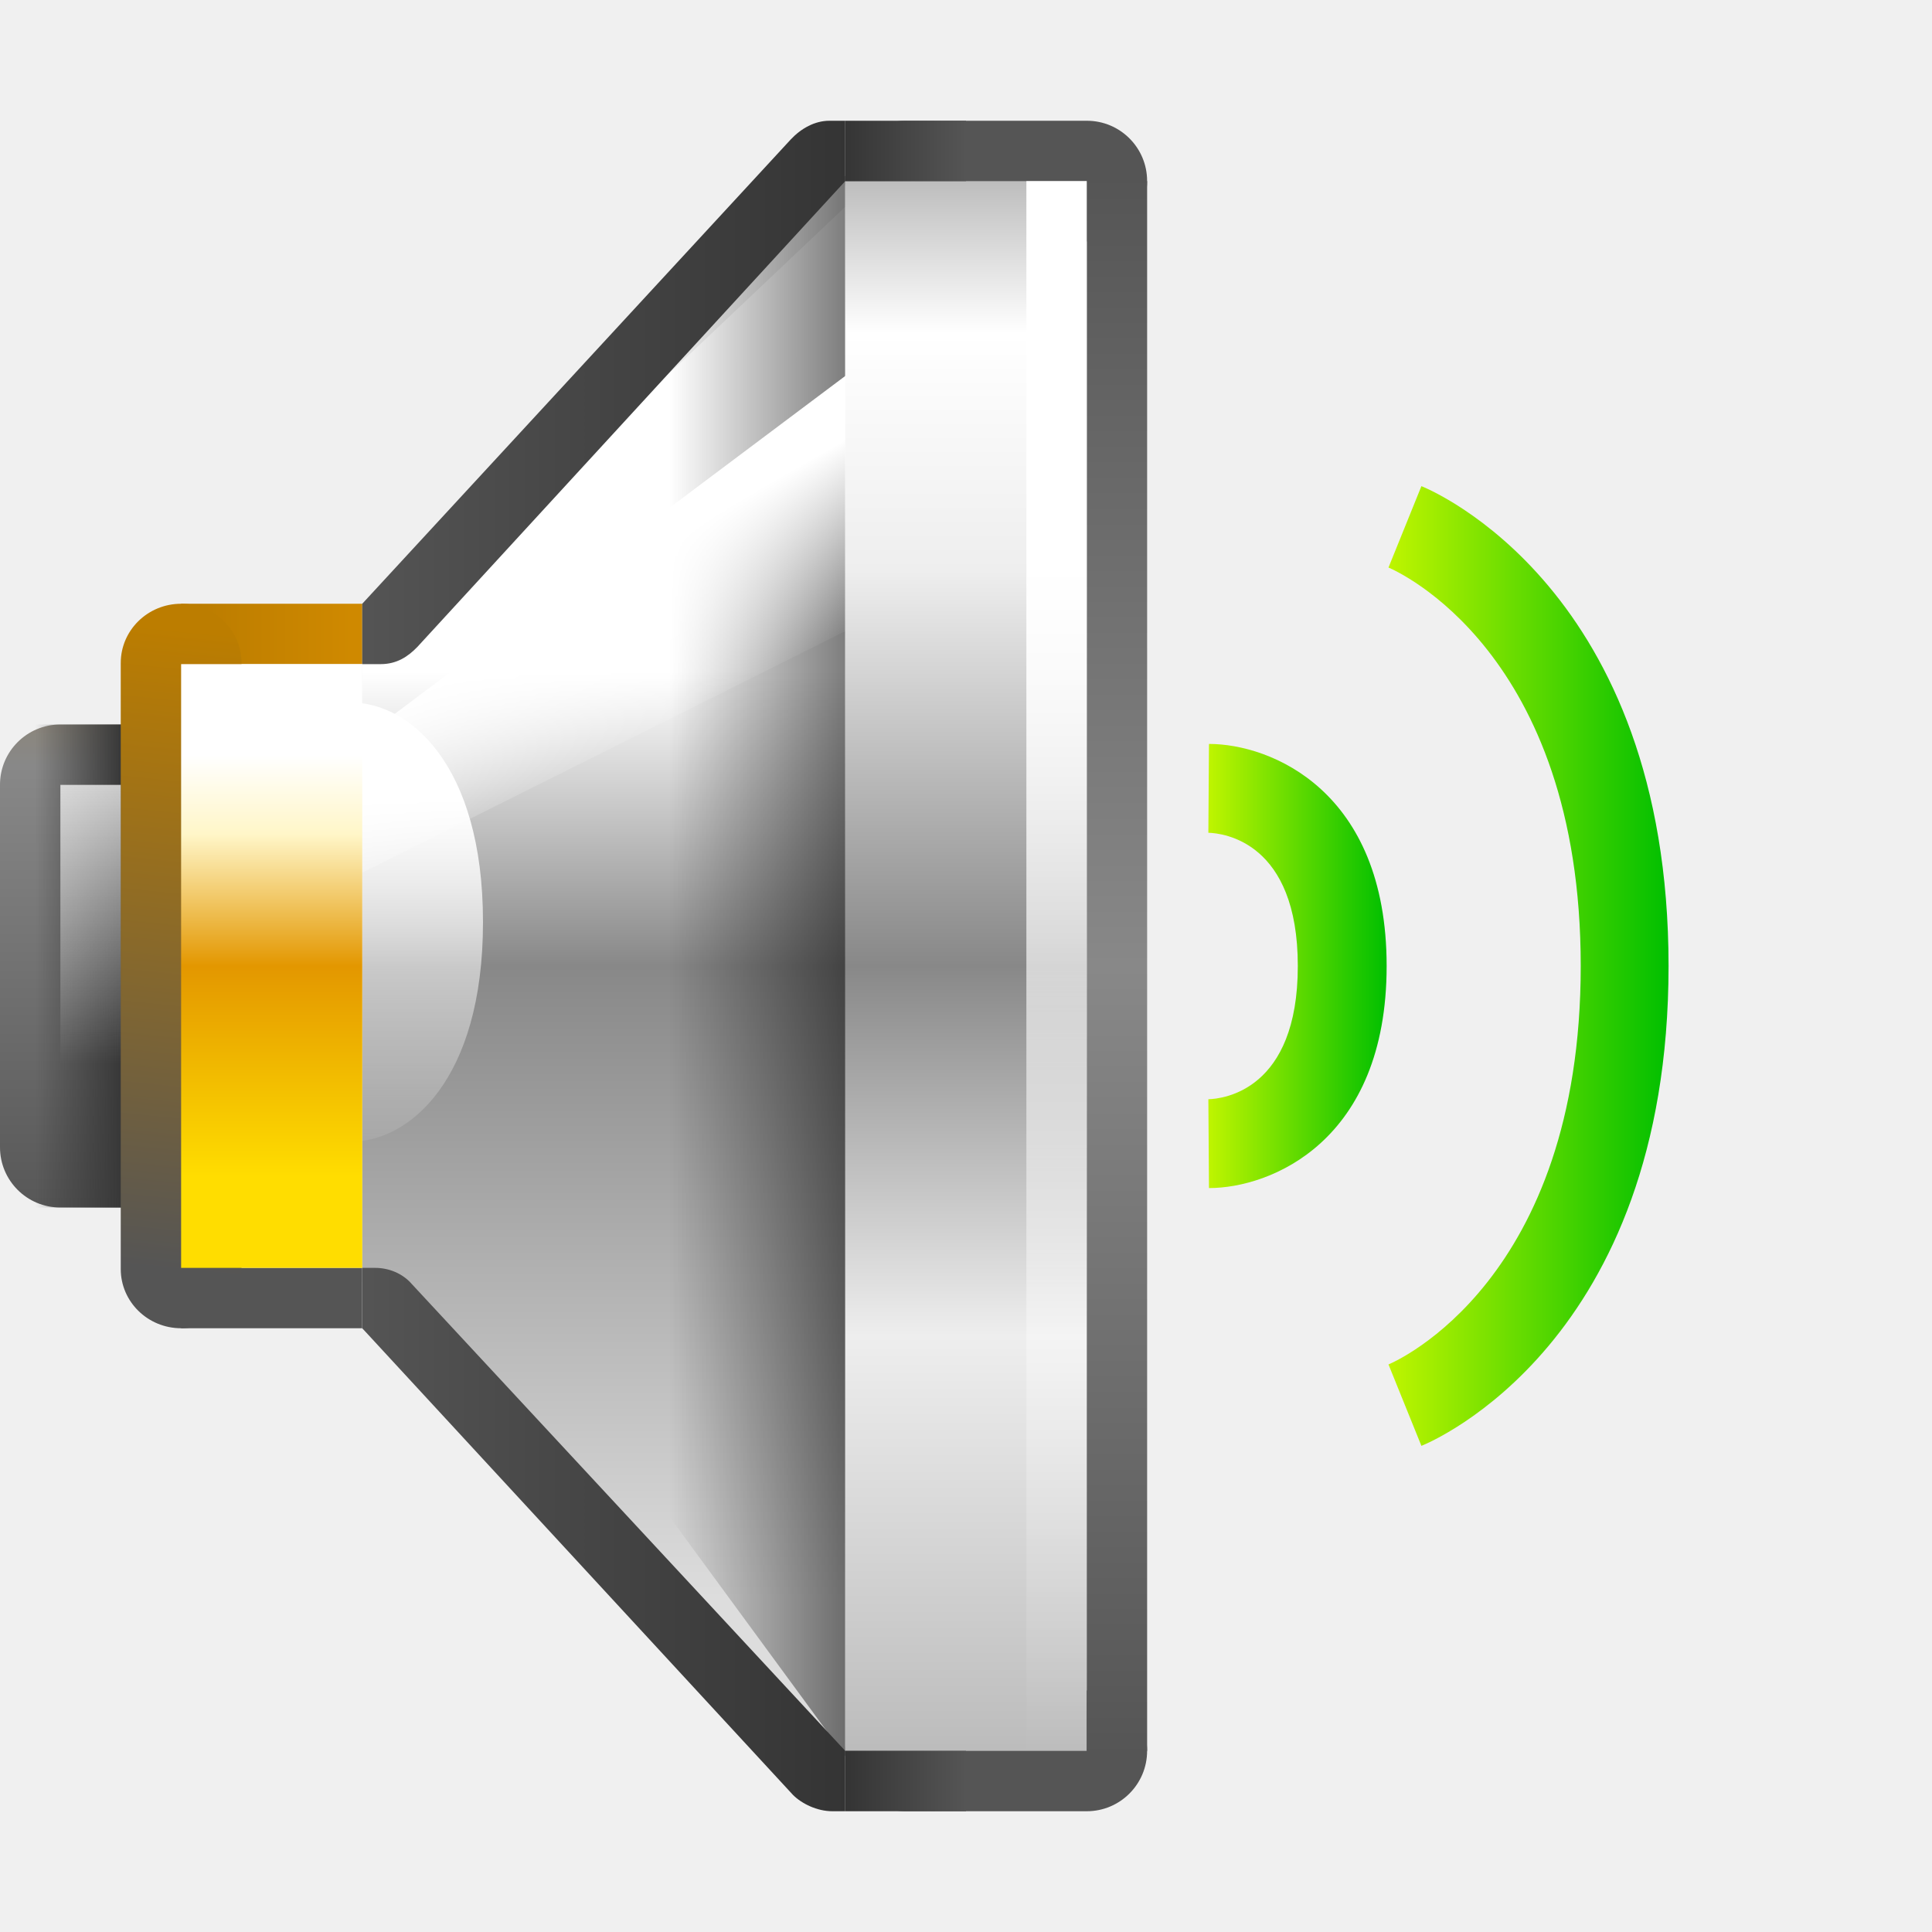
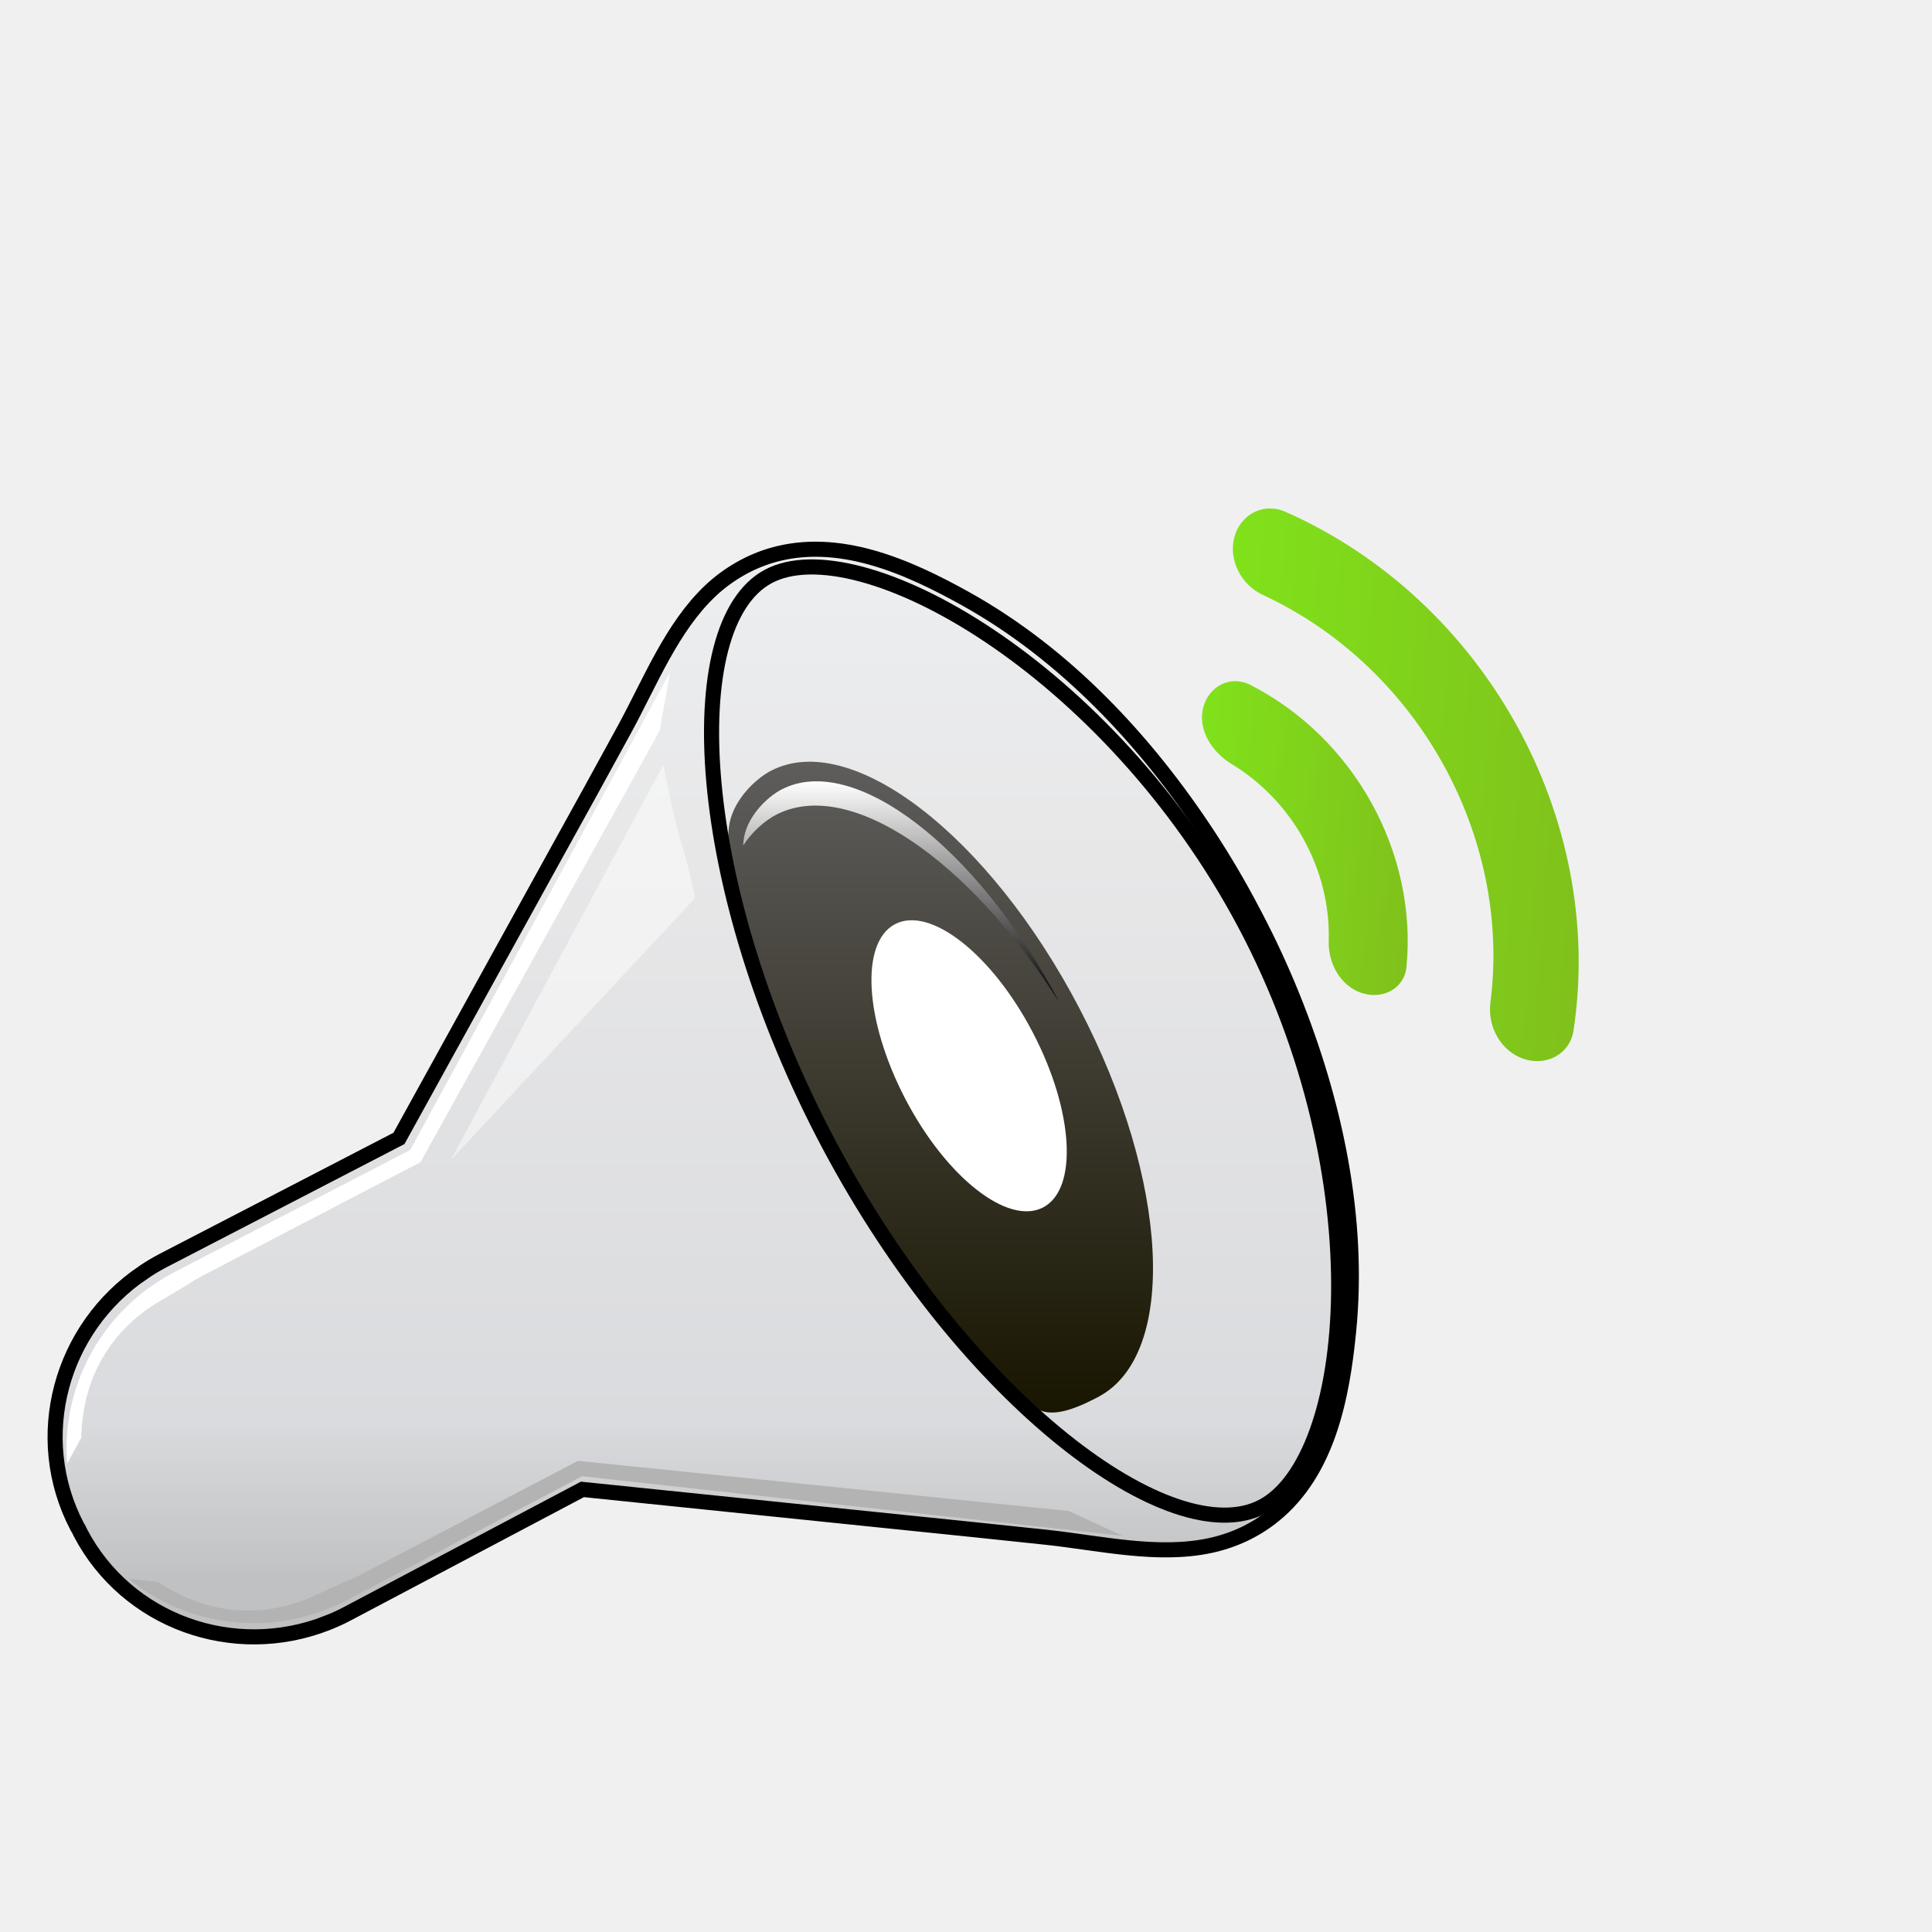
- <svg xmlns="http://www.w3.org/2000/svg" xmlns:xlink="http://www.w3.org/1999/xlink" version="1.0" width="128" height="128" viewBox="0 0 88.001 80" id="Livello_1" xml:space="preserve" style="overflow:visible">
-   <defs id="defs3353">
-     <linearGradient id="linearGradient3425">
-       <stop id="stop3427" style="stop-color:#343434;stop-opacity:1" offset="0" />
-       <stop id="stop3429" style="stop-color:#555555;stop-opacity:1" offset="1" />
+ <svg xmlns="http://www.w3.org/2000/svg" version="1.1" id="Layer_1" x="0px" y="0px" width="128px" height="128px" viewBox="0 0 128 128" enable-background="new 0 0 128 128" xml:space="preserve">
+   <defs id="defs69">
+     <linearGradient gradientTransform="matrix(0.8689458,-0.4674557,0.5537155,0.9968438,96.87574,132.6249)" y2="-76.421" x2="36.444" y1="-53.679" x1="68.924" gradientUnits="userSpaceOnUse" id="SVGID_8_-3">
+       <stop id="stop57-6" style="stop-color:#80C11B" offset="0" />
+       <stop id="stop59-7" style="stop-color:#80E21B" offset="1" />
    </linearGradient>
-     <linearGradient id="linearGradient3417">
-       <stop id="stop3419" style="stop-color:#353535;stop-opacity:1" offset="0" />
-       <stop id="stop3421" style="stop-color:#555555;stop-opacity:1" offset="1" />
+     <linearGradient gradientTransform="matrix(0.7304941,-0.3929747,0.4355595,0.7841298,89.13296,120.3972)" y2="-76.421" x2="36.444" y1="-53.679" x1="68.924" gradientUnits="userSpaceOnUse" id="SVGID_8_">
+       <stop id="stop57" style="stop-color:#80C11B" offset="0" />
+       <stop id="stop59" style="stop-color:#80E21B" offset="1" />
    </linearGradient>
-     <linearGradient id="linearGradient3409">
-       <stop id="stop3411" style="stop-color:#fdfdfd;stop-opacity:1" offset="0" />
-       <stop id="stop3413" style="stop-color:#fdfdfd;stop-opacity:0" offset="1" />
+     <linearGradient gradientTransform="matrix(0.7304941,-0.3929747,0.4355595,0.7841298,89.13296,120.3972)" y2="-73.445" x2="32.227" y1="-56.748" x1="56.073" gradientUnits="userSpaceOnUse" id="SVGID_7_">
+       <stop id="stop50" style="stop-color:#80C11B" offset="0" />
+       <stop id="stop52" style="stop-color:#80E21B" offset="1" />
    </linearGradient>
-     <linearGradient id="linearGradient3315">
-       <stop id="stop3318" style="stop-color:#383838;stop-opacity:1" offset="0" />
-       <stop id="stop3320" style="stop-color:#383838;stop-opacity:0" offset="1" />
+     <linearGradient gradientTransform="matrix(0.7304941,-0.3929747,0.4355595,0.7841298,89.13296,120.3972)" y2="-70.061" x2="28.082" y1="-60.195" x1="42.171" gradientUnits="userSpaceOnUse" id="SVGID_6_">
+       <stop id="stop43" style="stop-color:#80C11B" offset="0" />
+       <stop id="stop45" style="stop-color:#80E21B" offset="1" />
    </linearGradient>
-     <linearGradient id="linearGradient3302">
-       <stop id="stop3305" style="stop-color:#555555;stop-opacity:1" offset="0" />
-       <stop id="stop3307" style="stop-color:#bc7d00;stop-opacity:1" offset="1" />
+   </defs>
+   <g id="g39">
+     <path style="fill:none" id="path2" d="m 50.915,38.182 c 5.96,-3.168 22.511,5.984 31.554,23.002 9.041,17.011 7.148,35.448 1.186,38.621 C 77.694,102.975 63.969,92.852 54.927,75.837 45.888,58.819 44.954,41.354 50.915,38.182 Z" />
+     <linearGradient gradientTransform="matrix(1,0,0,-1,289.2754,151.834)" y2="43.387" x2="-242.686" y1="115.448" x1="-242.686" gradientUnits="userSpaceOnUse" id="SVGID_1_">
+       <stop id="stop4" style="stop-color:#ECEEF0" offset="0" />
+       <stop id="stop6" style="stop-color:#E8E8E9" offset="0.248" />
+       <stop id="stop8" style="stop-color:#DADBDE" offset="0.8" />
+       <stop id="stop10" style="stop-color:#C0C1C2" offset="0.948" />
    </linearGradient>
-     <linearGradient x1="19" y1="27.143" x2="19" y2="49.465" id="linearGradient4161" xlink:href="#XMLID_20_" gradientUnits="userSpaceOnUse" />
-     <linearGradient x1="42" y1="4" x2="42" y2="76.001" id="linearGradient4163" xlink:href="#XMLID_20_" gradientUnits="userSpaceOnUse" />
-     <linearGradient x1="55.973" y1="40" x2="64.001" y2="40" id="XMLID_24_" gradientUnits="userSpaceOnUse">
-       <stop id="stop3284" style="stop-color:#bff500;stop-opacity:1" offset="0" />
-       <stop id="stop3286" style="stop-color:#00bf00;stop-opacity:1" offset="1" />
+     <path style="fill:url(#SVGID_1_);stroke:#000000;stroke-miterlimit:3.864" id="path13" d="M 82.988,60.37 C 82.078,58.627 81.095,56.964 80.06,55.38 75.935,49.089 70.586,43.349 63.977,39.671 60.155,37.542 55.564,35.495 51.131,36.792 c -1.467,0.428 -2.889,1.246 -4.046,2.33 -2.573,2.423 -3.981,6.016 -5.706,9.186 -1.51,2.772 -3.041,5.544 -4.57,8.304 l -10.377,18.81 -15.66,8.109 c -0.426,0.228 -0.83,0.463 -1.217,0.727 0,0 -0.055,0.027 -0.049,0.034 -5.498,3.69 -7.488,10.931 -4.398,16.84 0.041,0.07 0.08,0.132 0.117,0.202 0.037,0.064 0.061,0.135 0.098,0.205 3.094,5.914 10.169,8.408 16.334,5.994 0,0.006 0.053,-0.02 0.053,-0.02 0.436,-0.175 0.863,-0.367 1.287,-0.591 l 15.59,-8.245 21.357,2.196 c 3.143,0.323 6.289,0.644 9.431,0.981 3.58,0.394 7.332,1.281 10.789,0.545 1.547,-0.33 2.99,-0.994 4.221,-1.994 3.59,-2.905 4.533,-7.844 4.963,-12.194 0.754,-7.532 -0.912,-15.208 -3.723,-22.187 -0.709,-1.751 -1.512,-3.509 -2.426,-5.251 -0.033,-0.068 -0.072,-0.135 -0.105,-0.203 -0.037,-0.066 -0.069,-0.13 -0.106,-0.2 z" stroke-miterlimit="3.864" />
+     <path style="fill:#ffffff" id="path15" d="M 44.39,44.538 27.18,76.188 11.519,84.3 c -0.426,0.228 -0.83,0.464 -1.216,0.724 0,0 -0.053,0.026 -0.049,0.033 -4.031,2.705 -6.166,7.32 -5.808,11.918 l 0.94,-1.725 c 0.074,-4.175 2.153,-7.146 4.906,-8.867 -0.002,-0.006 1.971,-1.17 1.971,-1.17 0.389,-0.264 0.793,-0.496 1.215,-0.727 L 27.859,76.998 43.703,48.415 Z" />
+     <path style="fill:#b3b3b3" id="path17" d="m 74.373,101.753 -35.808,-3.948 -15.603,8.221 c -0.426,0.219 -0.852,0.418 -1.29,0.586 0,0 -0.052,0.027 -0.055,0.018 -4.521,1.766 -9.529,0.883 -13.098,-2.035 l 1.951,0.211 c 3.471,2.324 7.098,2.314 10.08,1.037 0.006,0.01 2.086,-0.949 2.086,-0.949 0.438,-0.168 0.864,-0.363 1.29,-0.582 l 14.362,-7.527 32.511,3.322 z" />
+     <linearGradient gradientTransform="matrix(1,0,0,-1,289.2754,151.834)" y2="58.248" x2="-226.983" y1="101.369" x1="-226.983" gradientUnits="userSpaceOnUse" id="SVGID_2_">
+       <stop id="stop19" style="stop-color:#5F5D5C" offset="0" />
+       <stop id="stop21" style="stop-color:#181500" offset="1" />
    </linearGradient>
-     <linearGradient x1="63.244" y1="40" x2="76.001" y2="40" id="XMLID_25_" gradientUnits="userSpaceOnUse">
-       <stop id="stop3293" style="stop-color:#bff500;stop-opacity:1" offset="0" />
-       <stop id="stop3295" style="stop-color:#00bf00;stop-opacity:1" offset="1" />
+     <path style="fill:url(#SVGID_2_)" id="path24" d="M 71.506,66.79 C 65.518,55.331 56.37,48.295 51.065,51.071 c -1.112,0.588 -2.602,2.076 -2.779,3.782 -0.631,6.083 2.068,13.116 6.405,20.743 4.358,7.666 8.909,13.409 13.872,17.62 1.074,0.913 3.072,-0.079 4.189,-0.661 5.299,-2.776 4.744,-14.31 -1.246,-25.765 z" />
+     <path style="fill:#ffffff" id="path26" d="m 68.424,68.402 c 2.711,5.181 3.018,10.371 0.688,11.591 -2.332,1.223 -6.417,-1.99 -9.125,-7.173 -2.708,-5.184 -3.018,-10.373 -0.687,-11.593 2.331,-1.219 6.421,1.994 9.124,7.175 z" />
+     <path style="opacity:0.49;fill:#ffffff" id="path28" d="m 43.961,50.654 c 0,0 0.579,3.259 1.16,5.118 0.586,1.865 0.932,3.727 0.932,3.727 L 29.875,76.842 Z" enable-background="new    " />
+     <path style="fill:none;stroke:#000000;stroke-miterlimit:3.864" id="path30" d="m 50.915,38.182 c 5.96,-3.168 22.511,5.984 31.554,23.002 9.041,17.011 7.148,35.448 1.186,38.621 C 77.694,102.975 63.969,92.852 54.927,75.837 45.888,58.819 44.954,41.354 50.915,38.182 Z" stroke-miterlimit="3.864" />
+     <linearGradient gradientTransform="matrix(1,0,0,-1,289.2754,151.834)" y2="85.458" x2="-229.576" y1="100.07" x1="-229.576" gradientUnits="userSpaceOnUse" id="SVGID_3_">
+       <stop id="stop32" style="stop-color:#FFFFFF" offset="0" />
+       <stop id="stop34" style="stop-color:#000000" offset="1" />
    </linearGradient>
-     <linearGradient x1="67.556" y1="40" x2="88.001" y2="40" id="XMLID_26_" gradientUnits="userSpaceOnUse" gradientTransform="translate(-1e-3,0)">
-       <stop id="stop3302" style="stop-color:#bff500;stop-opacity:1" offset="0" />
-       <stop id="stop3304" style="stop-color:#00bf00;stop-opacity:1" offset="1" />
-     </linearGradient>
-     <linearGradient x1="55.973" y1="40" x2="64.001" y2="40" id="linearGradient4181" xlink:href="#XMLID_24_" gradientUnits="userSpaceOnUse" gradientTransform="matrix(1.011476,0,0,1.011476,-1.575692,-0.4590588)" />
-     <linearGradient x1="63.244" y1="40" x2="76.001" y2="40" id="linearGradient4183" xlink:href="#XMLID_24_" gradientUnits="userSpaceOnUse" />
-     <linearGradient x1="2" y1="28" x2="2" y2="52.001" id="XMLID_16_" gradientUnits="userSpaceOnUse" gradientTransform="scale(2,1)">
-       <stop id="stop3218" style="stop-color:#ad7300;stop-opacity:1" offset="0" />
-       <stop id="stop3220" style="stop-color:#888888;stop-opacity:1" offset="0.5" />
-       <stop id="stop3222" style="stop-color:#555555;stop-opacity:1" offset="1" />
-     </linearGradient>
-     <linearGradient x1="2" y1="9.749" x2="2" y2="52.001" id="linearGradient2513" xlink:href="#XMLID_16_" gradientUnits="userSpaceOnUse" gradientTransform="scale(2,1)" />
-     <linearGradient x1="10.245" y1="53.75" x2="11" y2="24.504" id="linearGradient3309" xlink:href="#linearGradient3302" gradientUnits="userSpaceOnUse" />
-     <linearGradient x1="10" y1="28" x2="10" y2="52.001" id="linearGradient3311" xlink:href="#XMLID_30_" gradientUnits="userSpaceOnUse" />
-     <linearGradient x1="5.5" y1="40" x2="1.597" y2="40" id="linearGradient3322" xlink:href="#linearGradient3315" gradientUnits="userSpaceOnUse" />
-     <linearGradient x1="8.25" y1="27.472" x2="8.25" y2="44.416" id="linearGradient3415" xlink:href="#linearGradient3409" gradientUnits="userSpaceOnUse" />
-     <linearGradient x1="38.5" y1="2.875" x2="44.001" y2="2.875" id="linearGradient3423" xlink:href="#linearGradient3417" gradientUnits="userSpaceOnUse" />
-     <linearGradient x1="38.5" y1="77.125" x2="44.001" y2="77.125" id="linearGradient3431" xlink:href="#linearGradient3425" gradientUnits="userSpaceOnUse" />
-   </defs>
-   <rect width="8.25" height="22" rx="2.743" ry="2.743" x="0" y="29" id="rect3224" style="fill:url(#linearGradient2513)" />
-   <rect width="8.25" height="22" x="0" y="29" id="rect3313" style="fill:url(#linearGradient3322);fill-opacity:1" />
-   <rect width="8.25" height="2.75" x="8.25" y="53.75" id="rect3213" style="fill:#555555" />
-   <linearGradient x1="4" y1="26" x2="16" y2="26" id="XMLID_17_" gradientUnits="userSpaceOnUse">
-     <stop id="stop3227" style="stop-color:#ad7300;stop-opacity:1" offset="0" />
-     <stop id="stop3229" style="stop-color:#cf8900;stop-opacity:1" offset="1" />
-   </linearGradient>
-   <rect width="8.25" height="2.75" x="8.25" y="23.5" id="rect3231" style="fill:url(#XMLID_17_)" />
-   <linearGradient x1="28" y1="4" x2="28" y2="76.001" id="XMLID_18_" gradientUnits="userSpaceOnUse">
-     <stop id="stop3234" style="stop-color:#ffffff;stop-opacity:1" offset="0.314" />
-     <stop id="stop3236" style="stop-color:#888888;stop-opacity:1" offset="0.5" />
-     <stop id="stop3238" style="stop-color:#dddddd;stop-opacity:1" offset="0.9" />
-   </linearGradient>
-   <path d="M 16.5,56.5 L 38.5,75.75 L 40,4 L 16.5,26.25 L 16.5,56.5 z" id="polygon3240" style="fill:url(#XMLID_18_)" />
-   <linearGradient x1="32" y1="40" x2="41.468" y2="40" id="XMLID_19_" gradientUnits="userSpaceOnUse">
-     <stop id="stop3243" style="stop-color:#000000;stop-opacity:0" offset="0" />
-     <stop id="stop3245" style="stop-color:#000000;stop-opacity:1" offset="1" />
-   </linearGradient>
-   <path d="M 31.75,64.75 L 40,76 L 40,4 L 31.75,12.5 L 31.75,64.75 z" transform="translate(-1.499562,0)" id="polygon3247" style="opacity:0.6;fill:url(#XMLID_19_)" />
-   <linearGradient x1="25.963" y1="20.434" x2="31.089" y2="29.405" id="XMLID_20_" gradientUnits="userSpaceOnUse">
-     <stop id="stop3250" style="stop-color:#ffffff;stop-opacity:1" offset="0.231" />
-     <stop id="stop3252" style="stop-color:#ffffff;stop-opacity:0" offset="1" />
-   </linearGradient>
-   <polygon points="16,36 40,24 40,12 16,30 16,36 " id="polygon3254" style="fill:url(#XMLID_20_)" />
-   <rect width="13.75" height="5.5" rx="2.75" ry="2.75" x="38.5" y="73" id="rect3256" style="fill:#555555" />
-   <rect width="13.75" height="5.5" rx="2.743" ry="2.743" x="38.5" y="1.5" id="rect3258" style="fill:#555555" />
-   <linearGradient x1="19" y1="27.143" x2="19" y2="49.465" id="XMLID_21_" gradientUnits="userSpaceOnUse">
-     <stop id="stop3261" style="stop-color:#ffffff;stop-opacity:1" offset="0" />
-     <stop id="stop3263" style="stop-color:#000000;stop-opacity:1" offset="1" />
-   </linearGradient>
-   <linearGradient x1="16" y1="64" x2="40" y2="64" id="XMLID_22_" gradientUnits="userSpaceOnUse">
-     <stop id="stop3268" style="stop-color:#555555;stop-opacity:1" offset="0" />
-     <stop id="stop3270" style="stop-color:#323232;stop-opacity:1" offset="1" />
-   </linearGradient>
-   <path d="M 38.5,78.5 L 37.915,78.5 C 37.215,78.5 36.514,78.154 36.117,77.754 L 16.5,56.5 L 16.5,53.75 L 17.091,53.75 C 17.708,53.75 18.336,54 18.755,54.484 L 38.5,75.75 L 38.5,78.5 z" id="polygon3272" style="fill:url(#XMLID_22_)" />
-   <linearGradient x1="16" y1="16" x2="40" y2="16" id="XMLID_23_" gradientUnits="userSpaceOnUse">
-     <stop id="stop3275" style="stop-color:#555555;stop-opacity:1" offset="0" />
-     <stop id="stop3277" style="stop-color:#323232;stop-opacity:1" offset="1" />
-   </linearGradient>
-   <path d="M 16.5,26.25 L 17.34,26.25 C 18.083,26.25 18.591,25.899 19.008,25.469 L 38.5,4.25 L 38.5,1.5 L 37.776,1.5 C 37.112,1.5 36.49,1.85 36.022,2.347 L 16.5,23.5 L 16.5,26.25 z" id="polygon3279" style="fill:url(#XMLID_23_)" />
-   <linearGradient x1="44.001" y1="4" x2="44.001" y2="76.001" id="XMLID_27_" gradientUnits="userSpaceOnUse">
-     <stop id="stop3309" style="stop-color:#bbbbbb;stop-opacity:1" offset="0" />
-     <stop id="stop3311" style="stop-color:#ffffff;stop-opacity:1" offset="0.1" />
-     <stop id="stop3313" style="stop-color:#eeeeee;stop-opacity:1" offset="0.25" />
-     <stop id="stop3315" style="stop-color:#888888;stop-opacity:1" offset="0.5" />
-     <stop id="stop3317" style="stop-color:#eeeeee;stop-opacity:1" offset="0.734" />
-     <stop id="stop3319" style="stop-color:#bbbbbb;stop-opacity:1" offset="1" />
-   </linearGradient>
-   <rect width="11" height="71.501" x="38.5" y="4.25" id="rect3321" style="fill:url(#XMLID_27_)" />
-   <linearGradient x1="42" y1="4" x2="42" y2="76.001" id="XMLID_28_" gradientUnits="userSpaceOnUse">
-     <stop id="stop3324" style="stop-color:#ffffff;stop-opacity:1" offset="0.2" />
-     <stop id="stop3326" style="stop-color:#000000;stop-opacity:1" offset="1" />
-   </linearGradient>
-   <linearGradient x1="50.001" y1="4" x2="50.001" y2="76.001" id="XMLID_29_" gradientUnits="userSpaceOnUse">
-     <stop id="stop3331" style="stop-color:#555555;stop-opacity:1" offset="0" />
-     <stop id="stop3333" style="stop-color:#888888;stop-opacity:1" offset="0.5" />
-     <stop id="stop3335" style="stop-color:#555555;stop-opacity:1" offset="1" />
-   </linearGradient>
-   <rect width="2.75" height="71.501" x="49.501" y="4.25" id="rect3337" style="fill:url(#XMLID_29_)" />
-   <path d="M 16,48 C 18.604,48 22,45.231 22,38 C 22,30.768 18.604,28 16,28 L 16,48 z" id="path4157" style="fill:url(#linearGradient4161)" />
-   <rect width="2.75" height="71.501" x="46.751" y="4.25" id="rect4159" style="fill:url(#linearGradient4163)" />
-   <path d="M 55.04,33.931 C 55.719,33.951 59.114,34.338 59.114,40 C 59.114,45.662 55.719,46.049 55.04,46.069 L 55.068,50.115 C 57.867,50.115 63.16,48.001 63.16,40 C 63.16,31.999 57.867,29.885 55.068,29.885 L 55.04,33.931 z" id="path4177" style="fill:url(#linearGradient4181)" />
-   <path d="M 63.244,21.851 C 63.601,22.001 72.001,25.679 72.001,40 C 72.001,54.32 63.602,57.999 63.244,58.148 L 64.744,61.857 C 65.202,61.672 76.001,57.157 76.001,40 C 76.001,22.843 65.202,18.327 64.744,18.143 L 63.244,21.851 z" id="path4179" style="fill:url(#linearGradient4183)" />
-   <g transform="matrix(0.25,0,0,1,4.125047,0)" id="g3285" style="fill:url(#linearGradient3309);fill-opacity:1">
-     <linearGradient x1="10" y1="28" x2="10" y2="52.001" id="linearGradient3287" style="fill:url(#linearGradient3309);fill-opacity:1" gradientUnits="userSpaceOnUse">
-       <stop id="stop3289" style="stop-color:#ffffff;stop-opacity:1" offset="0.1" />
-       <stop id="stop3291" style="stop-color:#fff6c8;stop-opacity:1" offset="0.25" />
-       <stop id="stop3294" style="stop-color:#e39700;stop-opacity:1" offset="0.5" />
-       <stop id="stop3296" style="stop-color:#ffdd00;stop-opacity:1" offset="0.9" />
-     </linearGradient>
-     <rect width="22" height="33" rx="11" ry="2.696" x="5.5" y="23.5" id="rect3298" style="fill:url(#linearGradient3309);fill-opacity:1" />
+     <path style="fill:url(#SVGID_3_)" id="path37" d="M 51.395,53.993 C 56.219,51.466 64.159,56.889 70.162,66.376 64.75,56.106 56.537,49.815 51.769,52.311 c -1.005,0.526 -2.353,1.874 -2.512,3.418 -0.009,0.095 -0.013,0.193 -0.019,0.291 0.589,-0.922 1.45,-1.654 2.157,-2.027 z" />
  </g>
-   <g transform="matrix(0.75,0,0,1,4.125047,0)" id="g3339">
-     <linearGradient x1="10" y1="28" x2="10" y2="52.001" id="XMLID_30_" gradientUnits="userSpaceOnUse">
-       <stop id="stop3342" style="stop-color:#ffffff;stop-opacity:1" offset="0.1" />
-       <stop id="stop3344" style="stop-color:#fff6c8;stop-opacity:1" offset="0.25" />
-       <stop id="stop3346" style="stop-color:#e39700;stop-opacity:1" offset="0.5" />
-       <stop id="stop3348" style="stop-color:#ffdd00;stop-opacity:1" offset="0.9" />
-     </linearGradient>
-     <rect width="11" height="27.5" x="5.5" y="26.25" id="rect3350" style="fill:url(#linearGradient3311)" />
-   </g>
-   <rect width="5.5" height="2.75" rx="0" ry="0" x="38.5" y="1.5" id="rect3403" style="fill:url(#linearGradient3423);fill-opacity:1" />
-   <rect width="5.5" height="2.75" rx="0" ry="0" x="38.5" y="75.75" id="rect3405" style="fill:url(#linearGradient3431);fill-opacity:1" />
-   <rect width="2.75" height="19.25" x="2.75" y="31.75" id="rect3407" style="fill:url(#linearGradient3415);fill-opacity:1" />
+   <path style="fill:url(#SVGID_6_);stroke-width:0.863" id="path48" d="m 82.829,45.372 c -1.324,-0.672 -2.766,0.113 -3.118,1.519 -0.363,1.447 0.57,2.934 1.886,3.728 4.056,2.451 6.576,7.029 6.433,11.712 -0.046,1.485 0.772,2.982 2.175,3.453 1.38,0.462 2.835,-0.27 2.976,-1.716 0.739,-7.587 -3.476,-15.193 -10.351,-18.695 z" />
+   <path style="fill:url(#SVGID_7_);stroke-width:0.863" id="path55" d="m 85.157,33.906 c -1.462,-0.647 -3.006,0.196 -3.386,1.717 -0.38,1.505 0.465,3.129 1.903,3.796 10.232,4.749 16.49,15.979 15.068,27.018 -0.202,1.578 0.695,3.211 2.21,3.718 1.509,0.505 3.063,-0.325 3.299,-1.888 2.129,-14.073 -5.904,-28.531 -19.093,-34.362 z" />
</svg>
